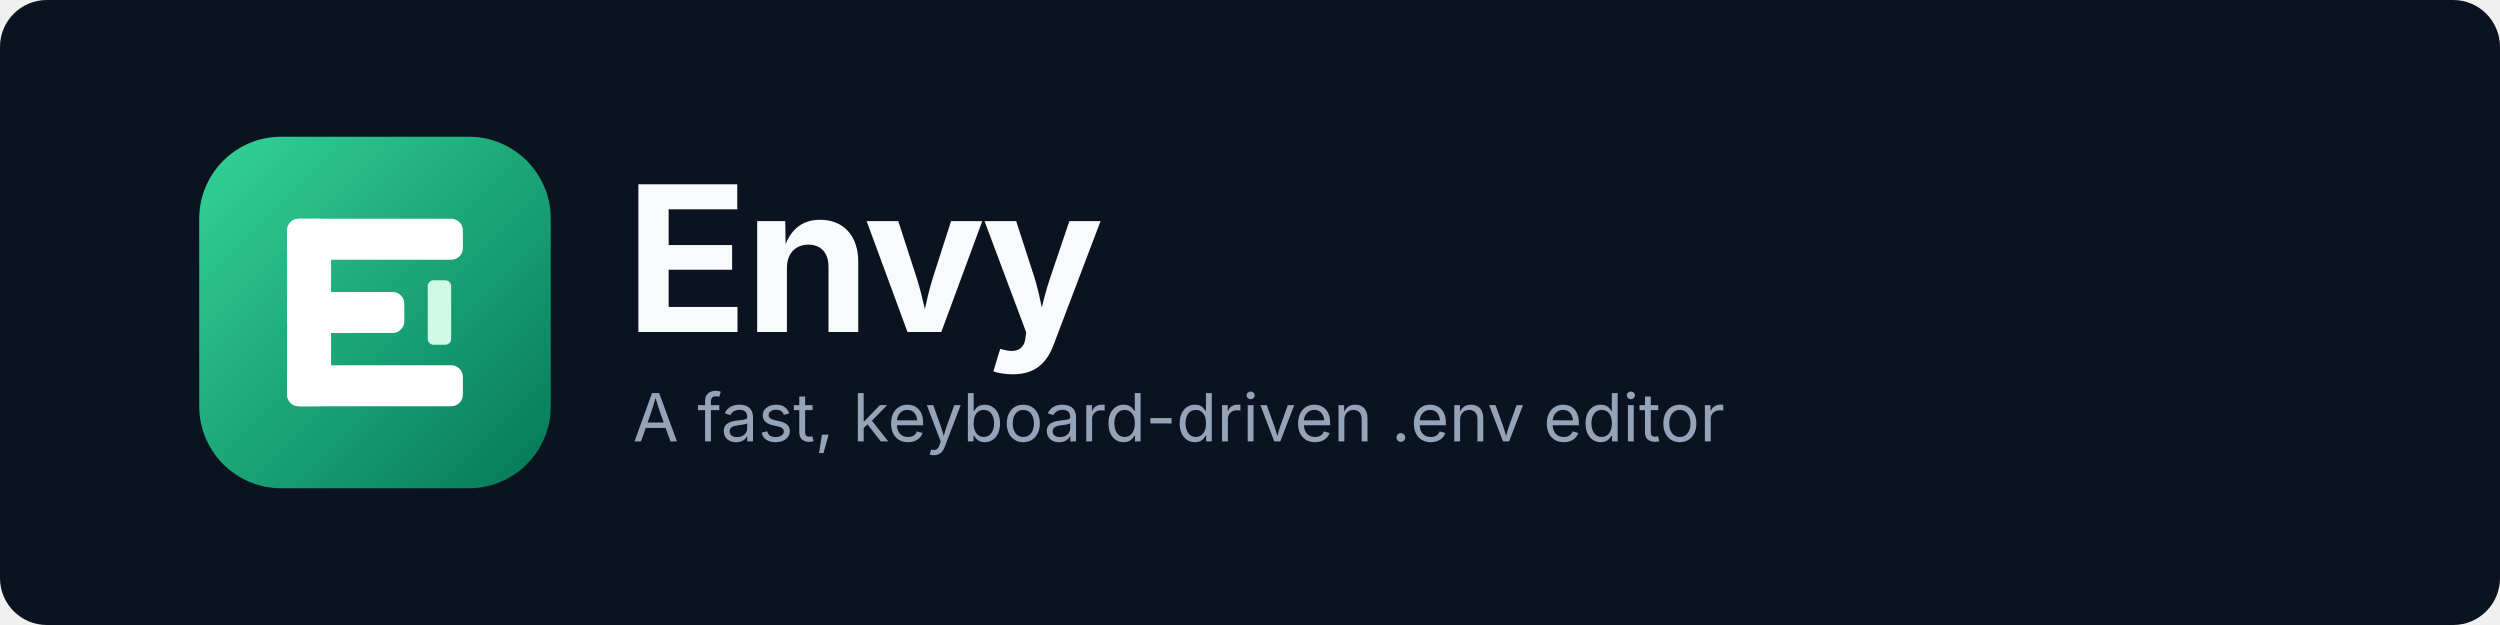
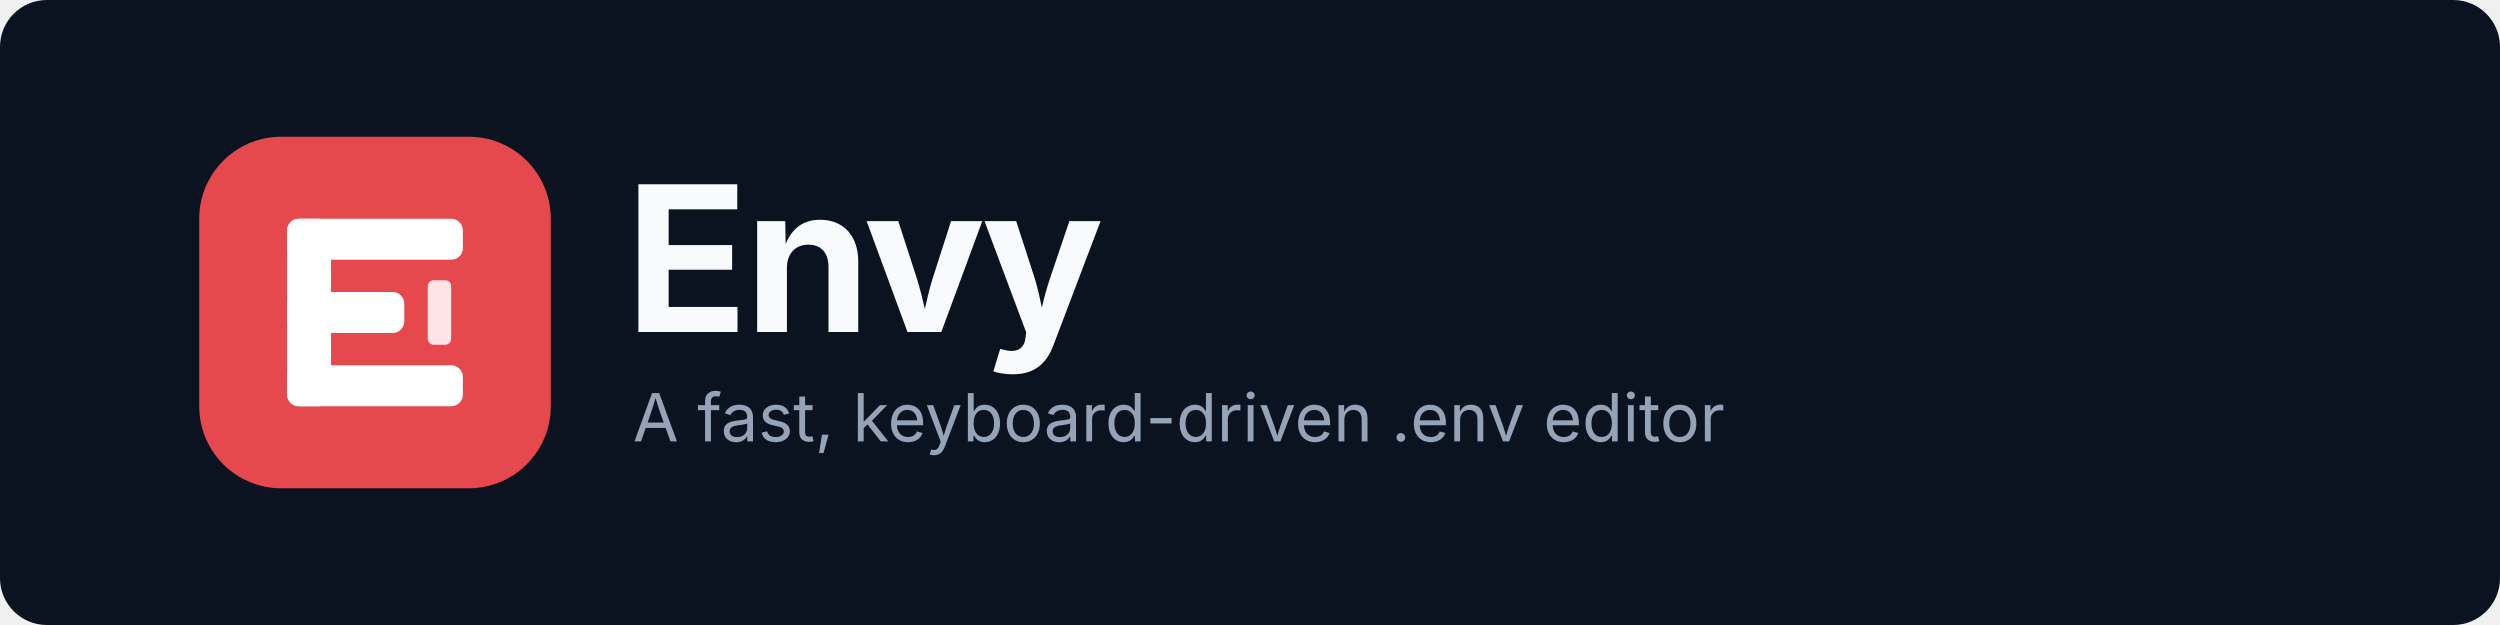
<svg xmlns="http://www.w3.org/2000/svg" viewBox="0 0 1280 320" width="1280" height="320">
-   <defs>
-     <linearGradient id="g" x1="0" y1="0" x2="1" y2="1">
-       <stop offset="0" stop-color="#34D399" />
-       <stop offset="1" stop-color="#047857" />
-     </linearGradient>
-   </defs>
  <rect width="1280" height="320" rx="24" fill="#0B1220" />
  <g transform="translate(96,64) scale(0.75)">
-     <rect x="8" y="8" width="240" height="240" rx="56" fill="url(#g)" />
+     <rect x="8" y="8" width="240" height="240" rx="56" fill="#E5484D" />
    <g fill="#FFFFFF">
      <rect x="68" y="64" width="30" height="128" rx="8" />
      <rect x="68" y="64" width="120" height="28" rx="8" />
      <rect x="68" y="114" width="80" height="28" rx="8" />
      <rect x="68" y="164" width="120" height="28" rx="8" />
-       <rect x="164" y="106" width="16" height="44" rx="4" fill="#D1FAE5" />
+       <rect x="164" y="106" width="16" height="44" rx="4" fill="#FFE4E6" />
    </g>
  </g>
  <text x="320" y="170" font-family="Inter, 'Segoe UI', Helvetica, Arial, sans-serif" font-size="104" font-weight="700" fill="#F8FAFC" letter-spacing="-2">Envy</text>
  <text x="324" y="226" font-family="Inter, 'Segoe UI', Helvetica, Arial, sans-serif" font-size="34" font-weight="400" fill="#94A3B8">A fast, keyboard-driven .env editor</text>
</svg>
